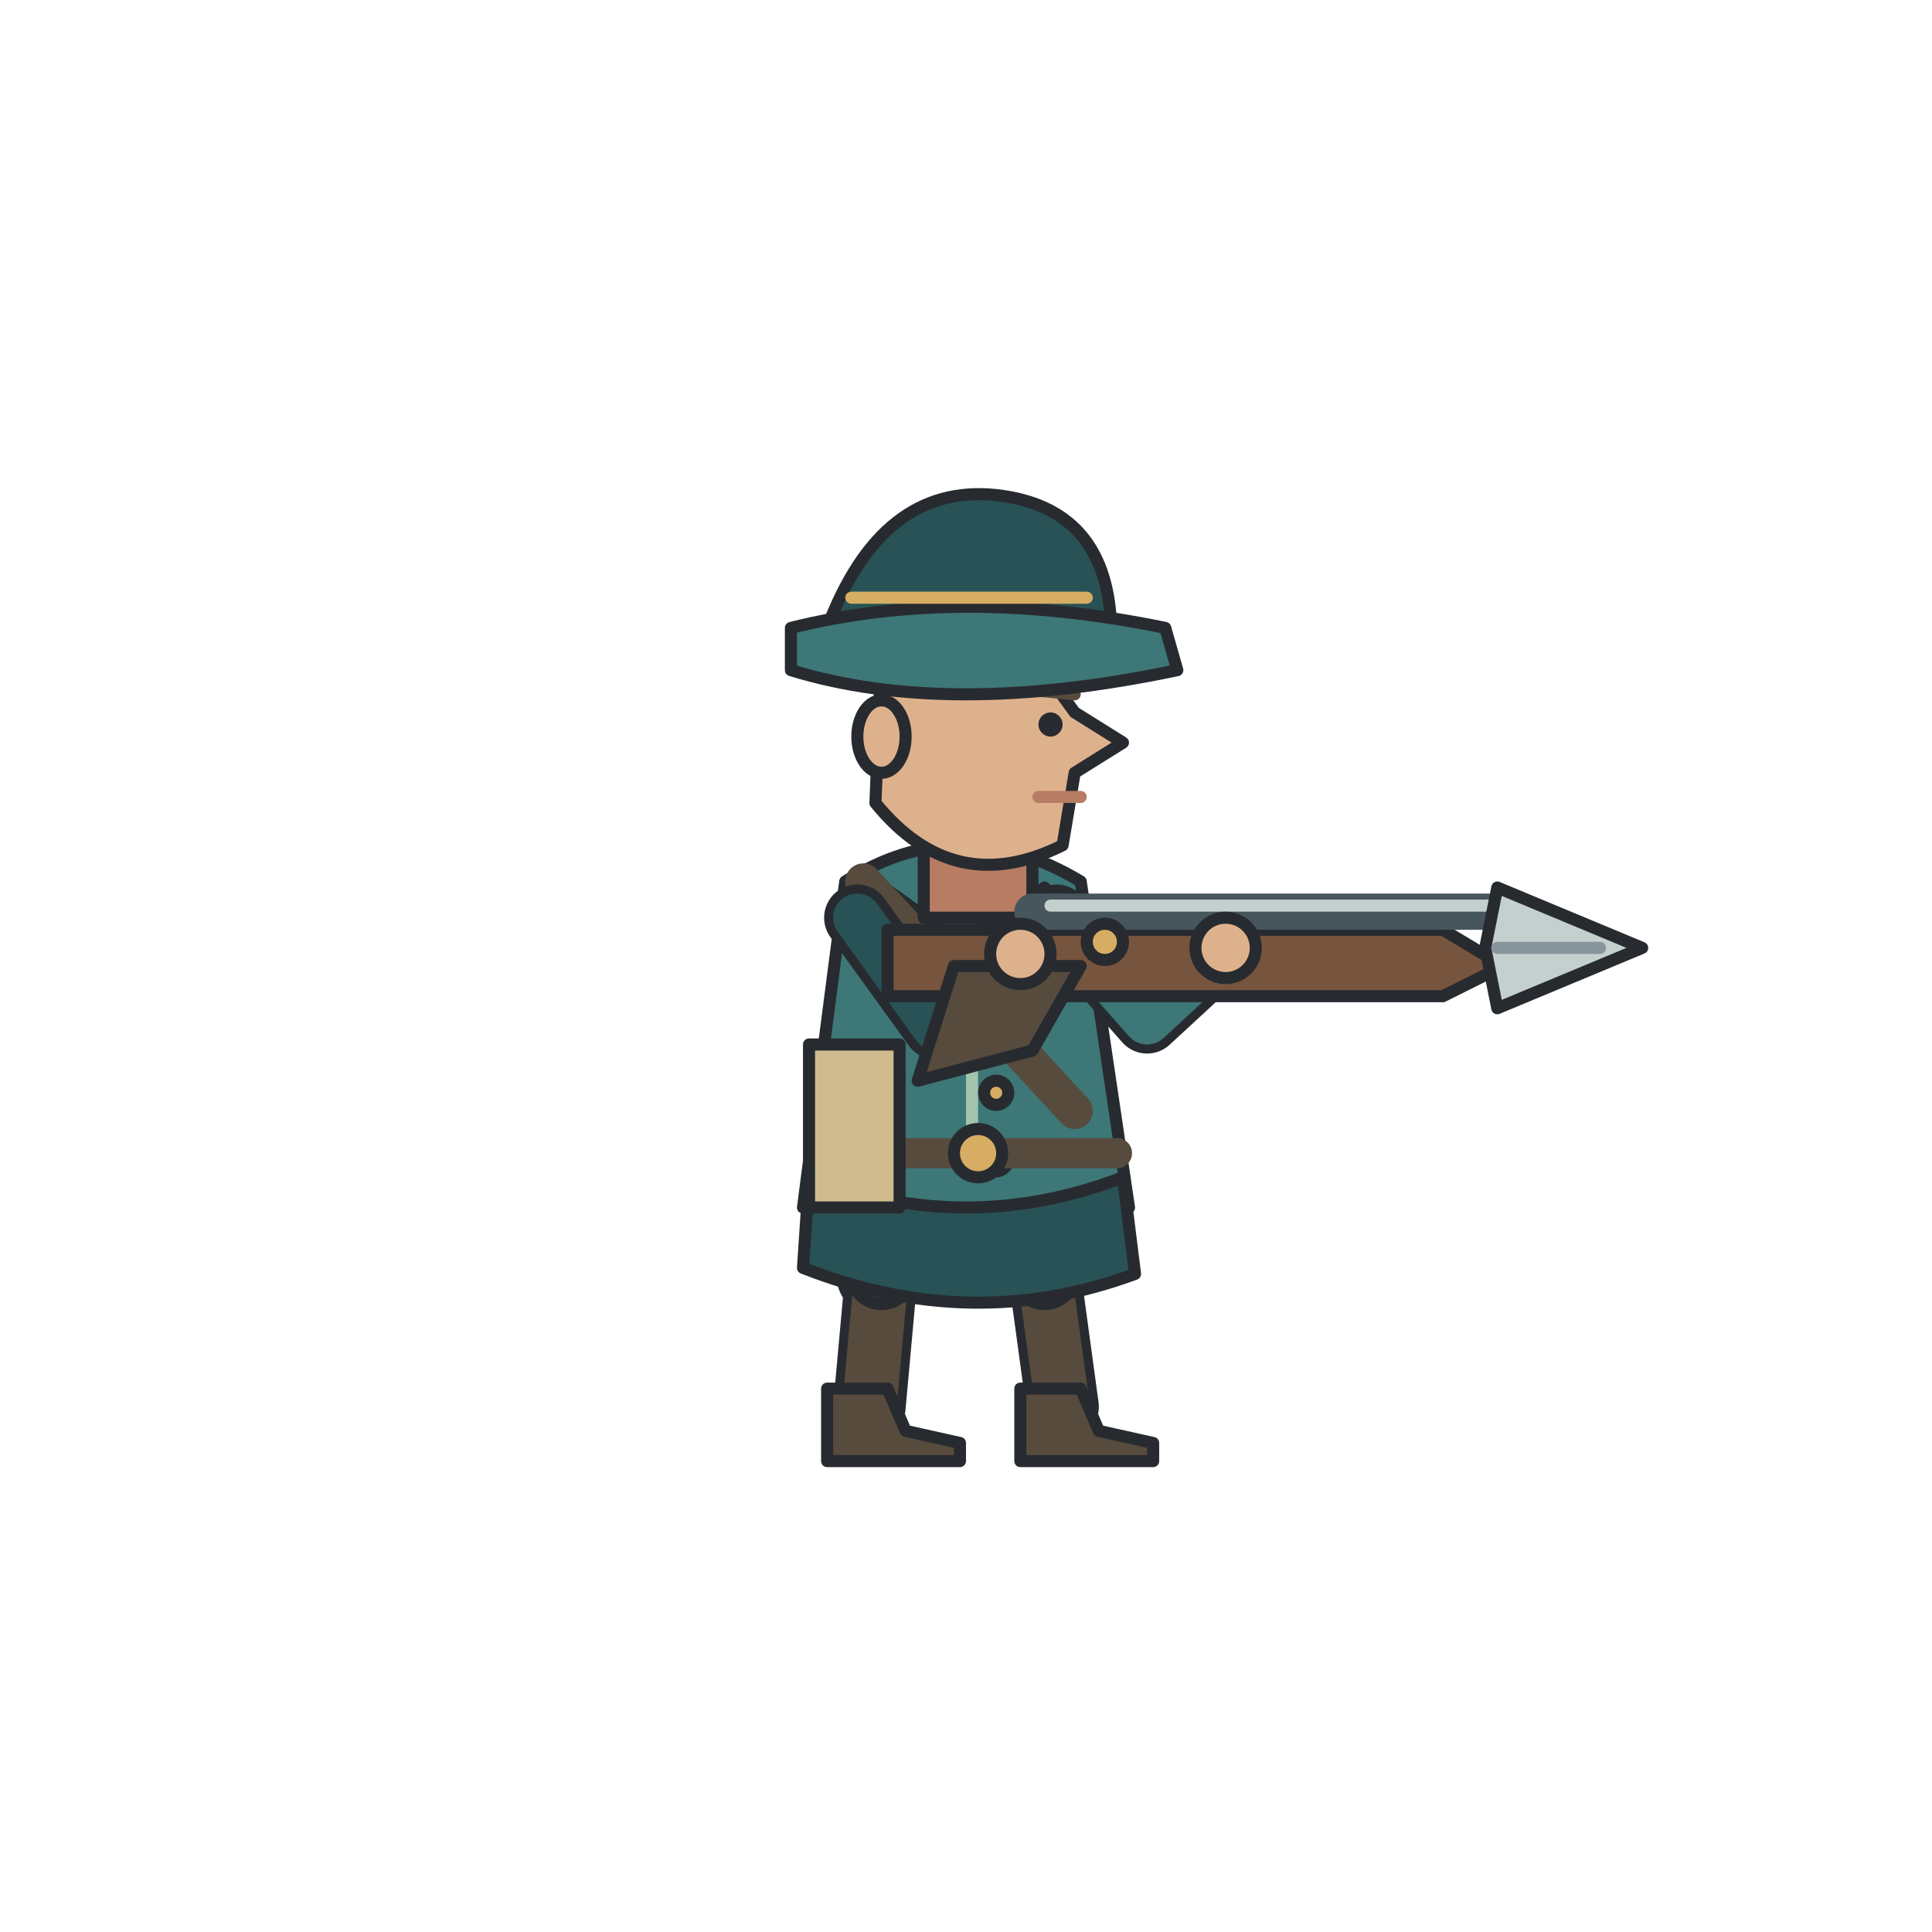
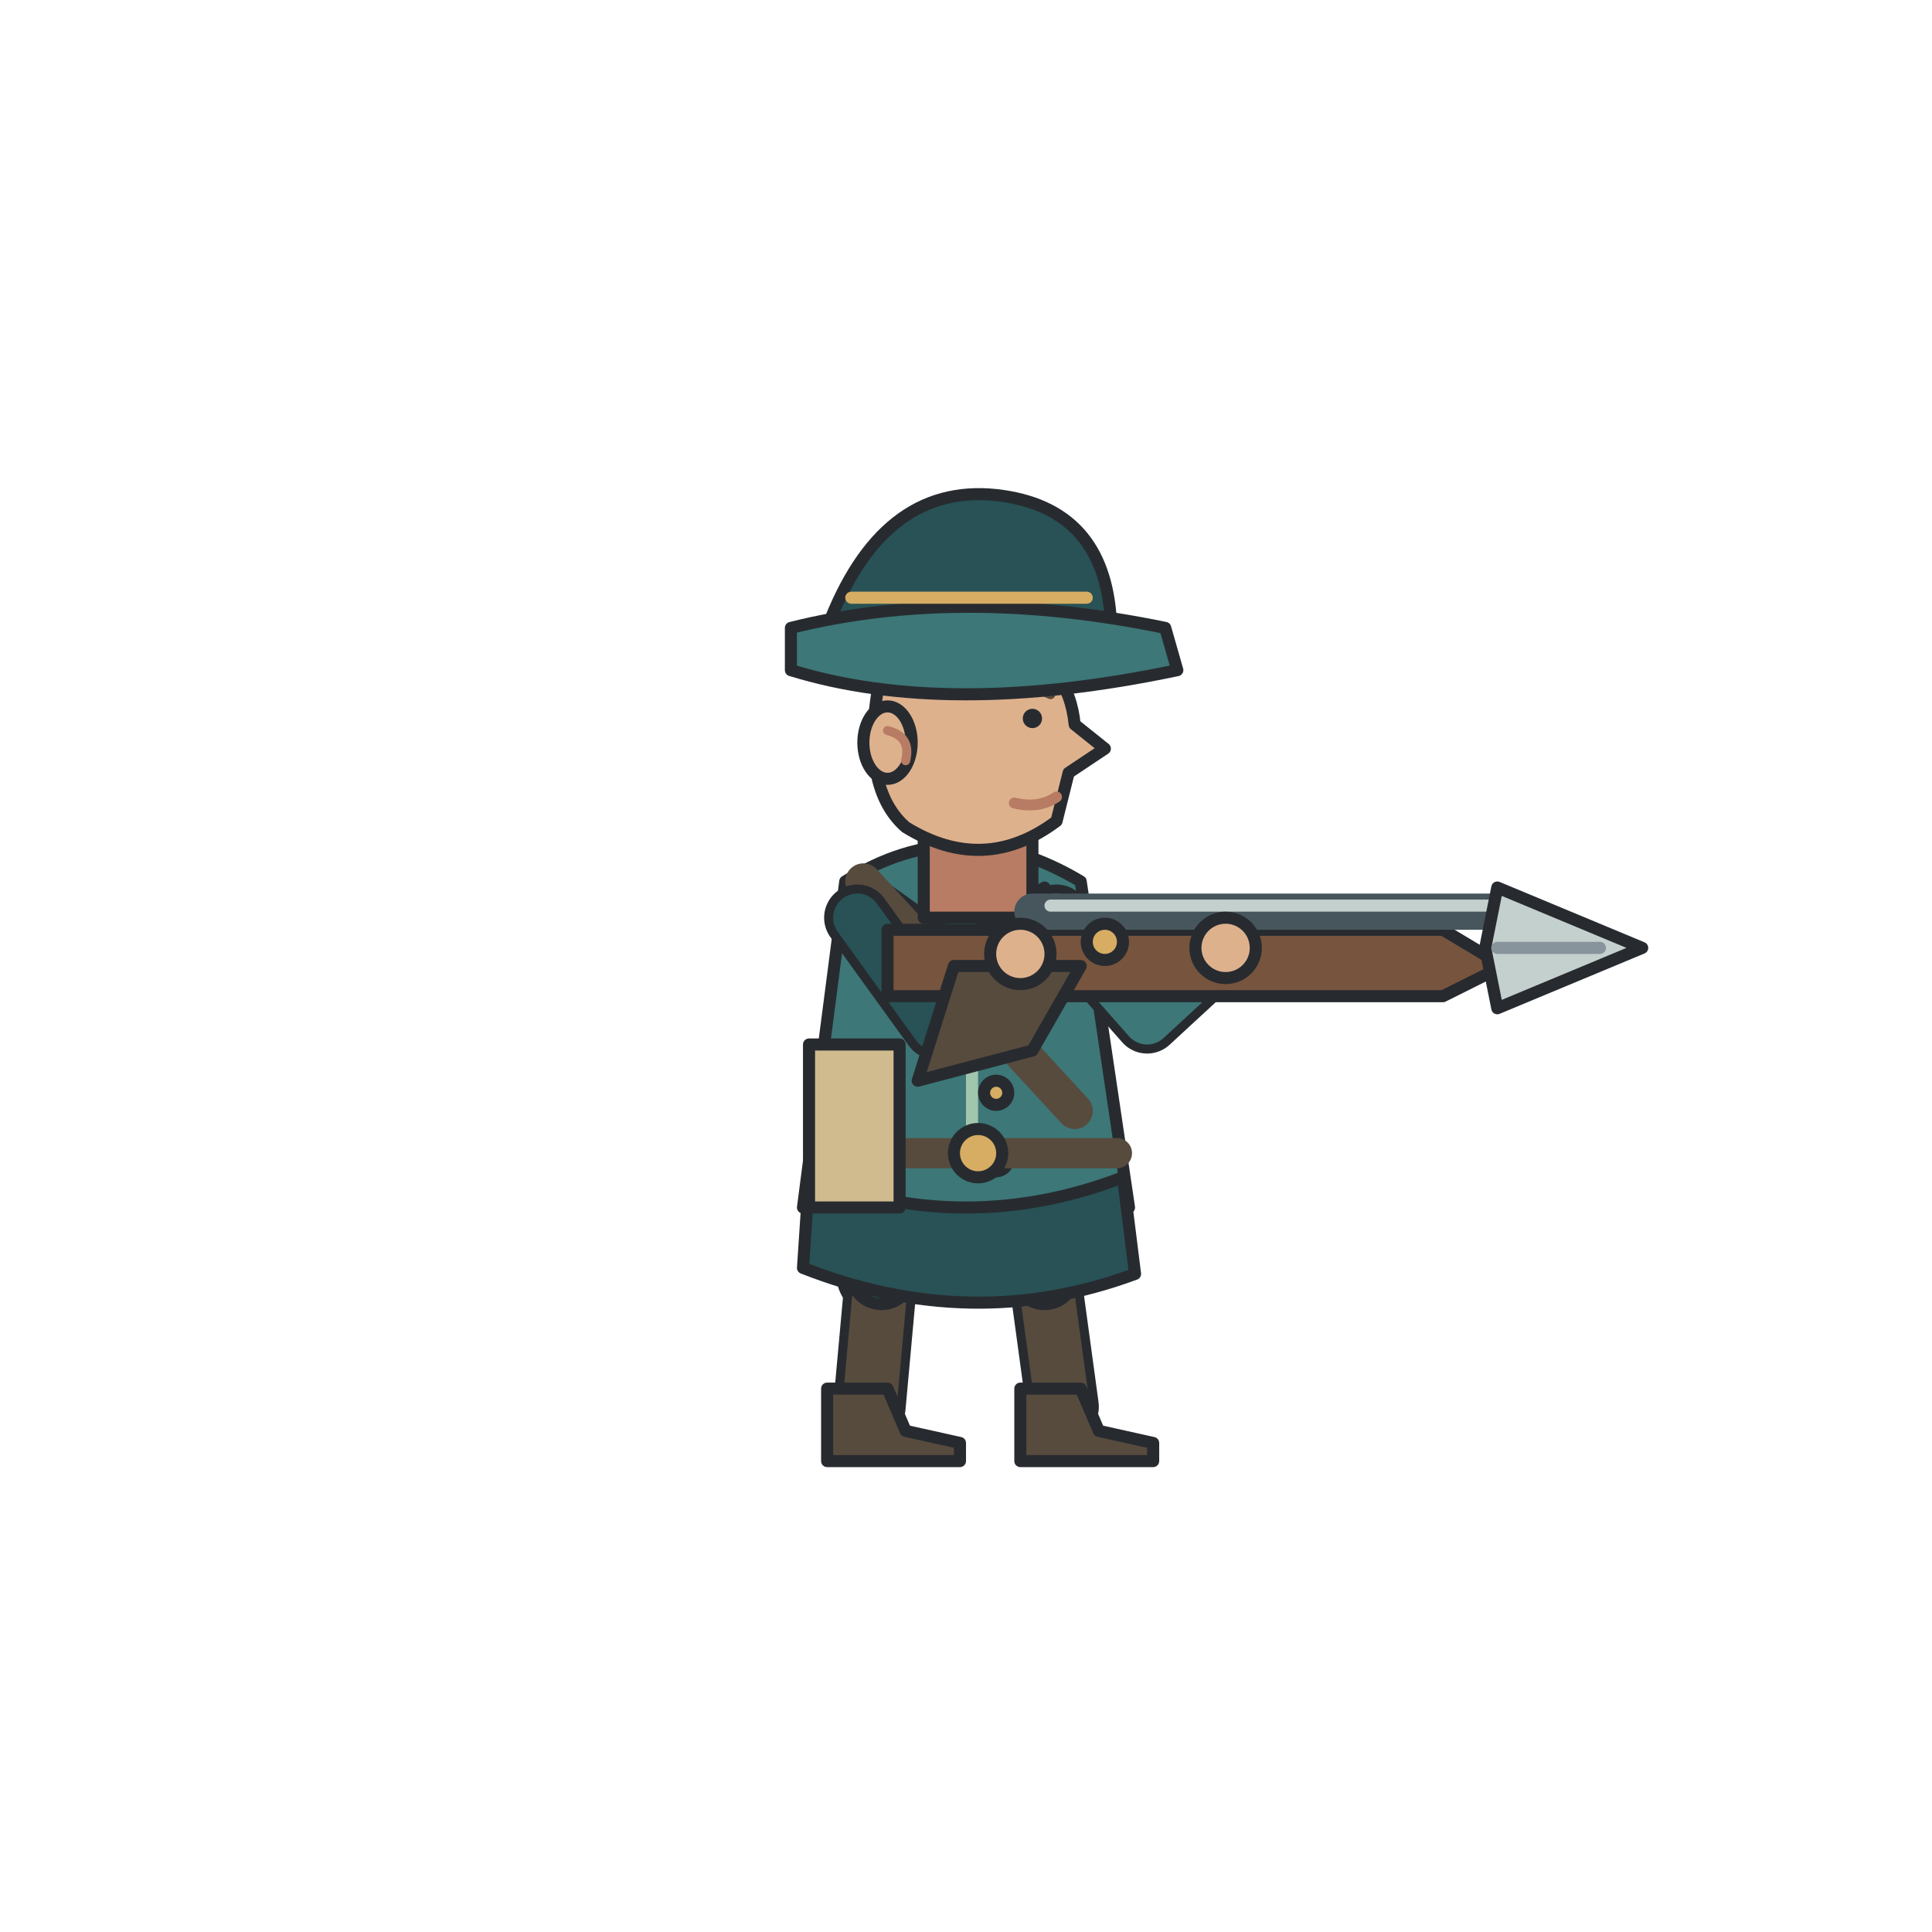
<svg xmlns="http://www.w3.org/2000/svg" width="192" height="192" viewBox="-64 0 320 192">
  <path d="M87 124L82 147" fill="none" stroke="#272b30" stroke-width="15" stroke-linejoin="round" stroke-linecap="round" />
  <path d="M87 124L82 147" fill="none" stroke="#285255" stroke-width="12" stroke-linejoin="round" stroke-linecap="round" />
  <path d="M82 147L80 169" fill="none" stroke="#272b30" stroke-width="12" stroke-linejoin="round" stroke-linecap="round" />
  <path d="M82 147L80 169" fill="none" stroke="#574b3e" stroke-width="9" stroke-linejoin="round" stroke-linecap="round" />
  <circle cx="82" cy="147" r="5" fill="#285255" stroke="#272b30" stroke-width="2" />
  <g transform="translate(80 176) rotate(0 0 0)">
    <path d="M-7-10h10l3 7 9 2v3H-7z" fill="#574b3e" stroke="#272b30" stroke-width="2" stroke-linejoin="round" stroke-linecap="round" />
  </g>
  <path d="M104 124L109 147" fill="none" stroke="#272b30" stroke-width="15" stroke-linejoin="round" stroke-linecap="round" />
  <path d="M104 124L109 147" fill="none" stroke="#3d7777" stroke-width="12" stroke-linejoin="round" stroke-linecap="round" />
  <path d="M109 147L112 169" fill="none" stroke="#272b30" stroke-width="12" stroke-linejoin="round" stroke-linecap="round" />
  <path d="M109 147L112 169" fill="none" stroke="#574b3e" stroke-width="9" stroke-linejoin="round" stroke-linecap="round" />
  <circle cx="109" cy="147" r="5" fill="#3d7777" stroke="#272b30" stroke-width="2" />
  <g transform="translate(112 176) rotate(0 0 0)">
    <path d="M-7-10h10l3 7 9 2v3H-7z" fill="#574b3e" stroke="#272b30" stroke-width="2" stroke-linejoin="round" stroke-linecap="round" />
  </g>
  <g transform="translate(0 0)">
    <path d="M76 82q19-12 39 0l8 54q-22 11-54 0z" fill="#3d7777" stroke="#272b30" stroke-width="2" stroke-linejoin="round" stroke-linecap="round" />
    <path d="M70 131q26 10 52 0l2 16q-27 10-55-1z" fill="#285255" stroke="#272b30" stroke-width="2" stroke-linejoin="round" stroke-linecap="round" />
    <path d="M81 82l14 10 14-9 6 8-19 14-21-15z" fill="#285255" stroke="#272b30" stroke-width="2" stroke-linejoin="round" stroke-linecap="round" />
    <path d="M97 102v28" fill="none" stroke="#a2c5ad" stroke-width="2" stroke-linejoin="round" stroke-linecap="round" />
    <circle cx="101" cy="106" r="2" fill="#d6ad62" stroke="#272b30" stroke-width="2" />
    <circle cx="101" cy="117" r="2" fill="#d6ad62" stroke="#272b30" stroke-width="2" />
    <circle cx="101" cy="128" r="2" fill="#d6ad62" stroke="#272b30" stroke-width="2" />
    <path d="M73 127h48" fill="none" stroke="#574b3e" stroke-width="5" stroke-linejoin="round" stroke-linecap="round" />
    <circle cx="98" cy="127" r="4" fill="#d6ad62" stroke="#272b30" stroke-width="2" />
    <path d="M79 82l35 38" fill="none" stroke="#574b3e" stroke-width="6" stroke-linejoin="round" stroke-linecap="round" />
    <path d="M70 109h15v27H70z" fill="#cfbb8e" stroke="#272b30" stroke-width="2" stroke-linejoin="round" stroke-linecap="round" />
  </g>
  <g transform="translate(0 0)">
    <path d="M89 72h18v16H89z" fill="#b77c63" stroke="#272b30" stroke-width="2" stroke-linejoin="round" stroke-linecap="round" />
-     <path d="M82 44q11-8 24-1l8 11 8 5-8 5-2 12q-18 9-31-7z" fill="#deb18d" stroke="#272b30" stroke-width="2" stroke-linejoin="round" stroke-linecap="round" />
-     <ellipse cx="82" cy="58" rx="4" ry="6" fill="#deb18d" stroke="#272b30" stroke-width="2" />
-     <path d="M104 50l10 1" fill="none" stroke="#574b3e" stroke-width="2" stroke-linejoin="round" stroke-linecap="round" />
-     <ellipse cx="110" cy="56" rx="2" ry="2" fill="#272b30" stroke="none" stroke-width="2" />
-     <path d="M108 68h7" fill="none" stroke="#b77c63" stroke-width="2" stroke-linejoin="round" stroke-linecap="round" />
+     <path d="M82 47q10-8 22-4 9 3 10 13l5 4-6 4-2 8q-12 9-25 1-8-7-4-26z" fill="#deb18d" stroke="#272b30" stroke-width="2" stroke-linejoin="round" stroke-linecap="round" />
+     <ellipse cx="83" cy="59" rx="4" ry="6" fill="#deb18d" stroke="#272b30" stroke-width="2" />
+     <path d="M83 57q4 1 3 5" fill="none" stroke="#b77c63" stroke-width="1.5" stroke-linejoin="round" stroke-linecap="round" />
+     <path d="M101 51q5-2 9 0" fill="none" stroke="#574b3e" stroke-width="1.6" stroke-linejoin="round" stroke-linecap="round" />
+     <circle cx="107" cy="55" r="1.6" fill="#272b30" stroke="none" stroke-width="2" />
+     <path d="M111 68q-3 2-7 1" fill="none" stroke="#b77c63" stroke-width="1.8" stroke-linejoin="round" stroke-linecap="round" />
    <path d="M73 40q9-24 28-22 18 2 19 21z" fill="#285255" stroke="#272b30" stroke-width="2" stroke-linejoin="round" stroke-linecap="round" />
    <path d="M67 40q28-7 62 0l2 7q-38 8-64 0z" fill="#3d7777" stroke="#272b30" stroke-width="2" stroke-linejoin="round" stroke-linecap="round" />
    <path d="M77 35h39" fill="none" stroke="#d6ad62" stroke-width="2" stroke-linejoin="round" stroke-linecap="round" />
  </g>
  <path d="M78 88L91 106 105 94" fill="none" stroke="#272b30" stroke-width="11" stroke-linejoin="round" stroke-linecap="round" />
  <path d="M78 88L91 106 105 94" fill="none" stroke="#285255" stroke-width="8" stroke-linejoin="round" stroke-linecap="round" />
  <path d="M111 88L126 105 139 93" fill="none" stroke="#272b30" stroke-width="11" stroke-linejoin="round" stroke-linecap="round" />
  <path d="M111 88L126 105 139 93" fill="none" stroke="#3d7777" stroke-width="8" stroke-linejoin="round" stroke-linecap="round" />
  <g transform="translate(0 0)">
    <path d="M83 90h92l10 6-10 5H83z" fill="#77543d" stroke="#272b30" stroke-width="2" stroke-linejoin="round" stroke-linecap="round" />
    <path d="M107 87h76" fill="none" stroke="#46565c" stroke-width="6" stroke-linejoin="round" stroke-linecap="round" />
    <path d="M110 86h74" fill="none" stroke="#c4d0cd" stroke-width="2" stroke-linejoin="round" stroke-linecap="round" />
    <path d="M94 96l-6 19 19-5 8-14z" fill="#574b3e" stroke="#272b30" stroke-width="2" stroke-linejoin="round" stroke-linecap="round" />
    <circle cx="119" cy="92" r="3" fill="#d6ad62" stroke="#272b30" stroke-width="2" />
    <path d="M184 83l24 10-24 10-2-10z" fill="#c4d0cd" stroke="#272b30" stroke-width="2" stroke-linejoin="round" stroke-linecap="round" />
    <path d="M184 93h17" fill="none" stroke="#87949b" stroke-width="2" stroke-linejoin="round" stroke-linecap="round" />
  </g>
  <circle cx="105" cy="94" r="5" fill="#deb18d" stroke="#272b30" stroke-width="2" />
  <circle cx="139" cy="93" r="5" fill="#deb18d" stroke="#272b30" stroke-width="2" />
</svg>
